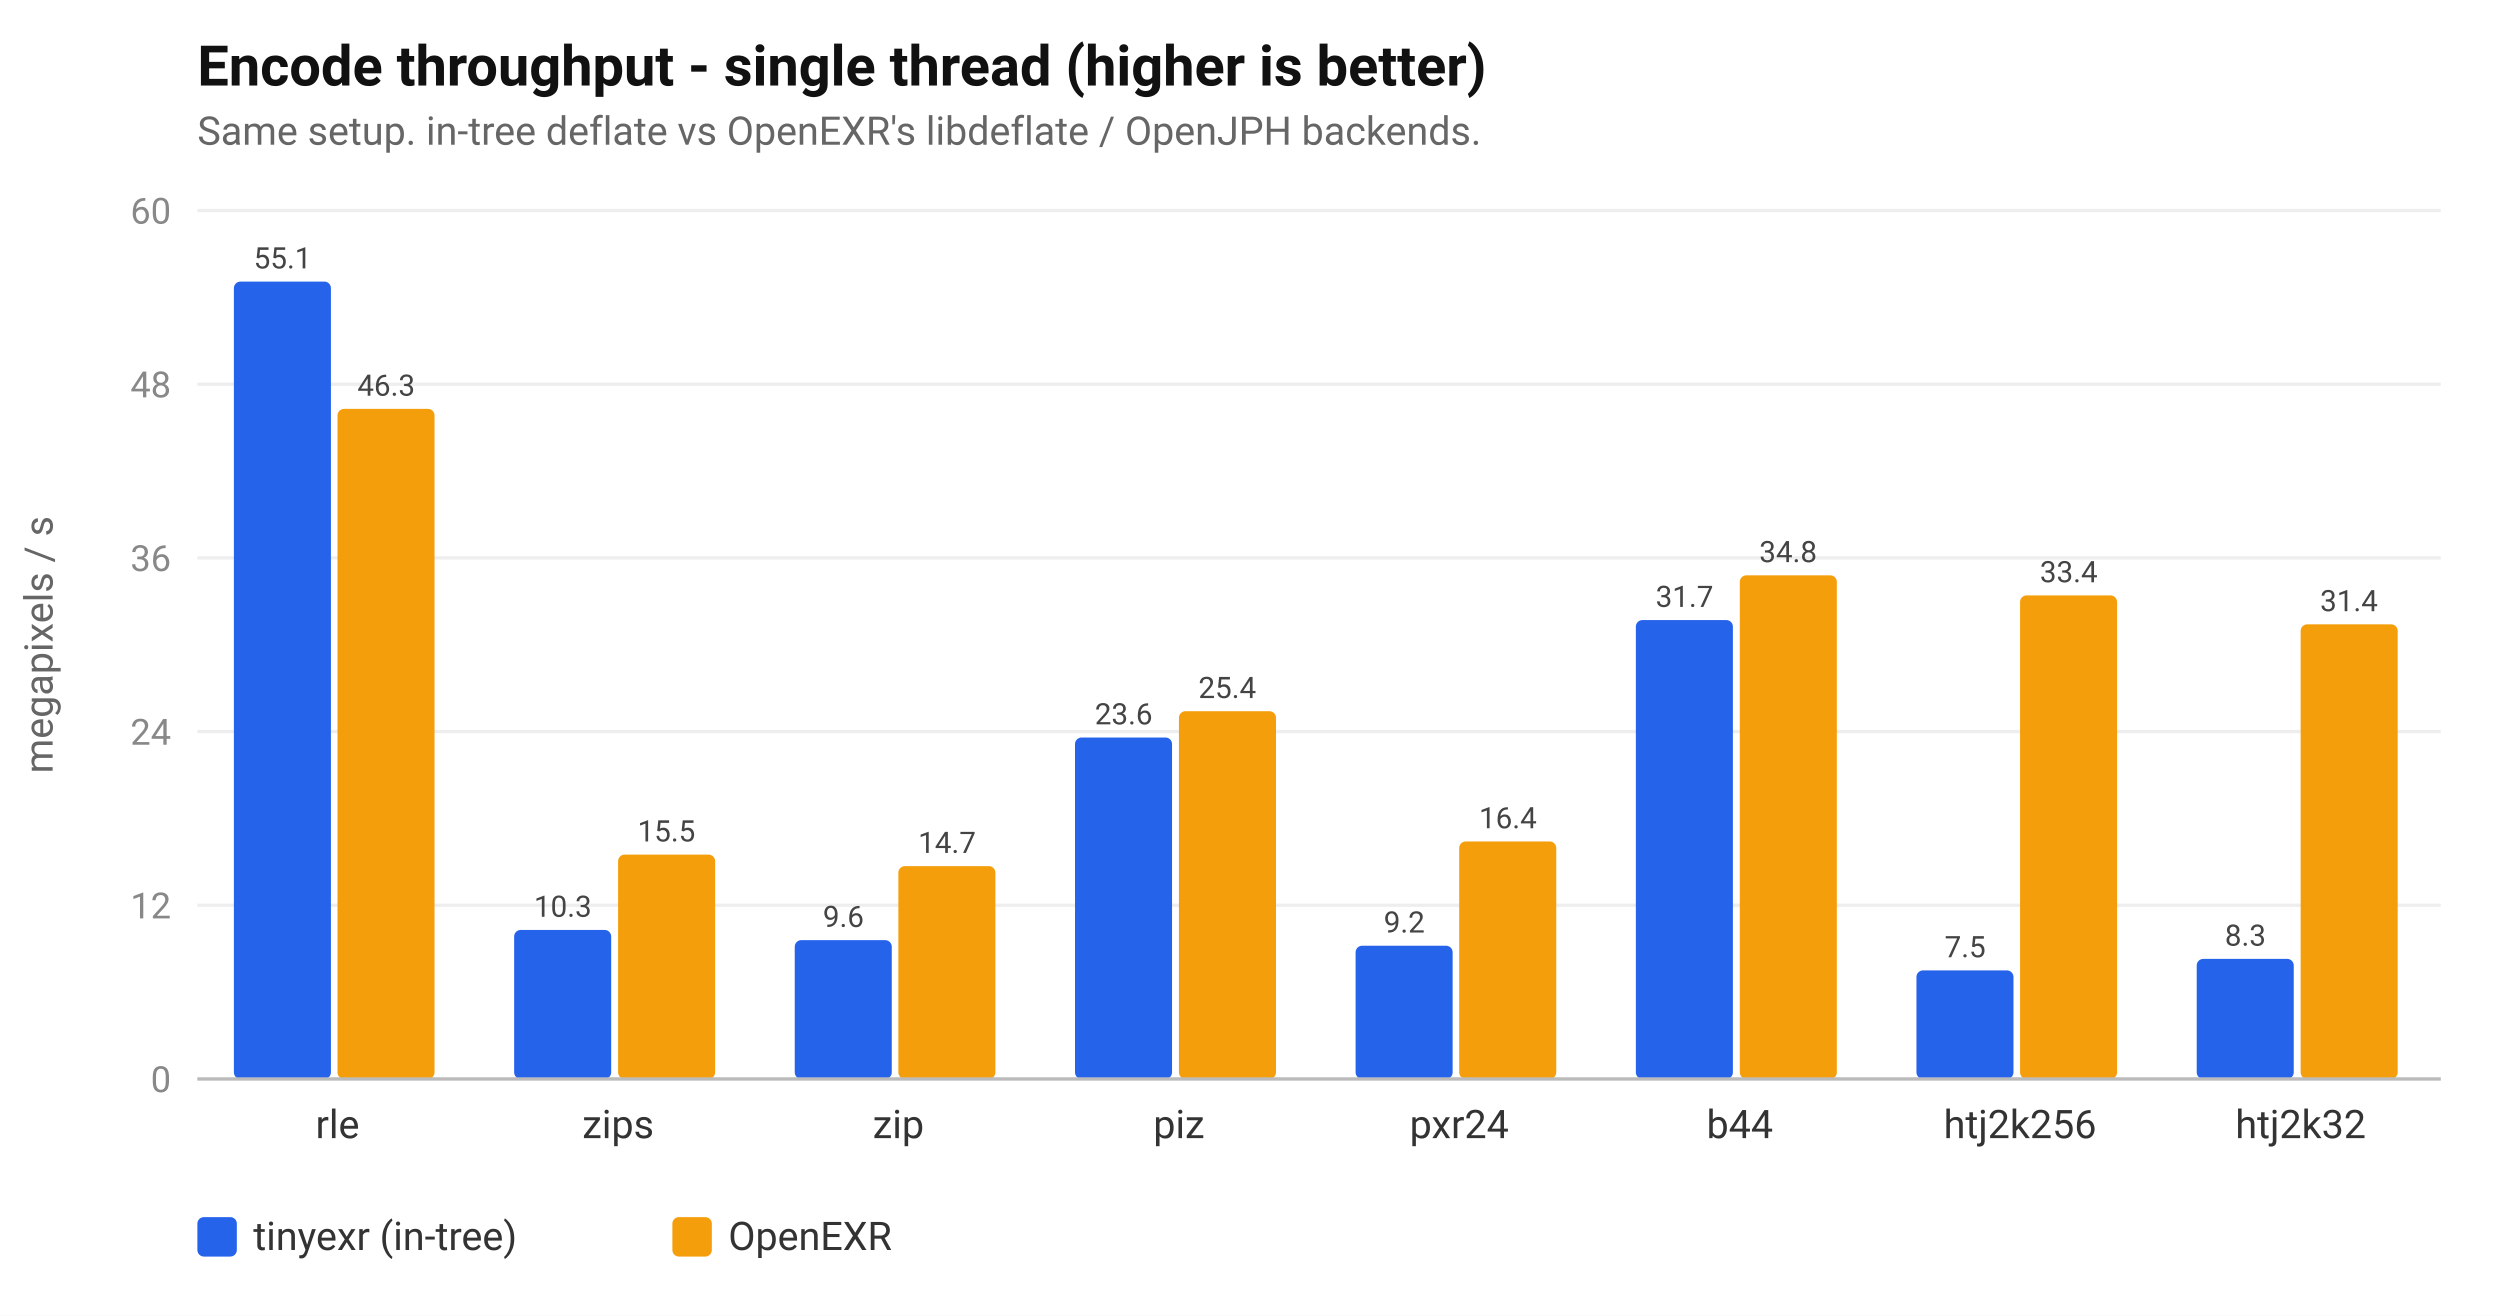
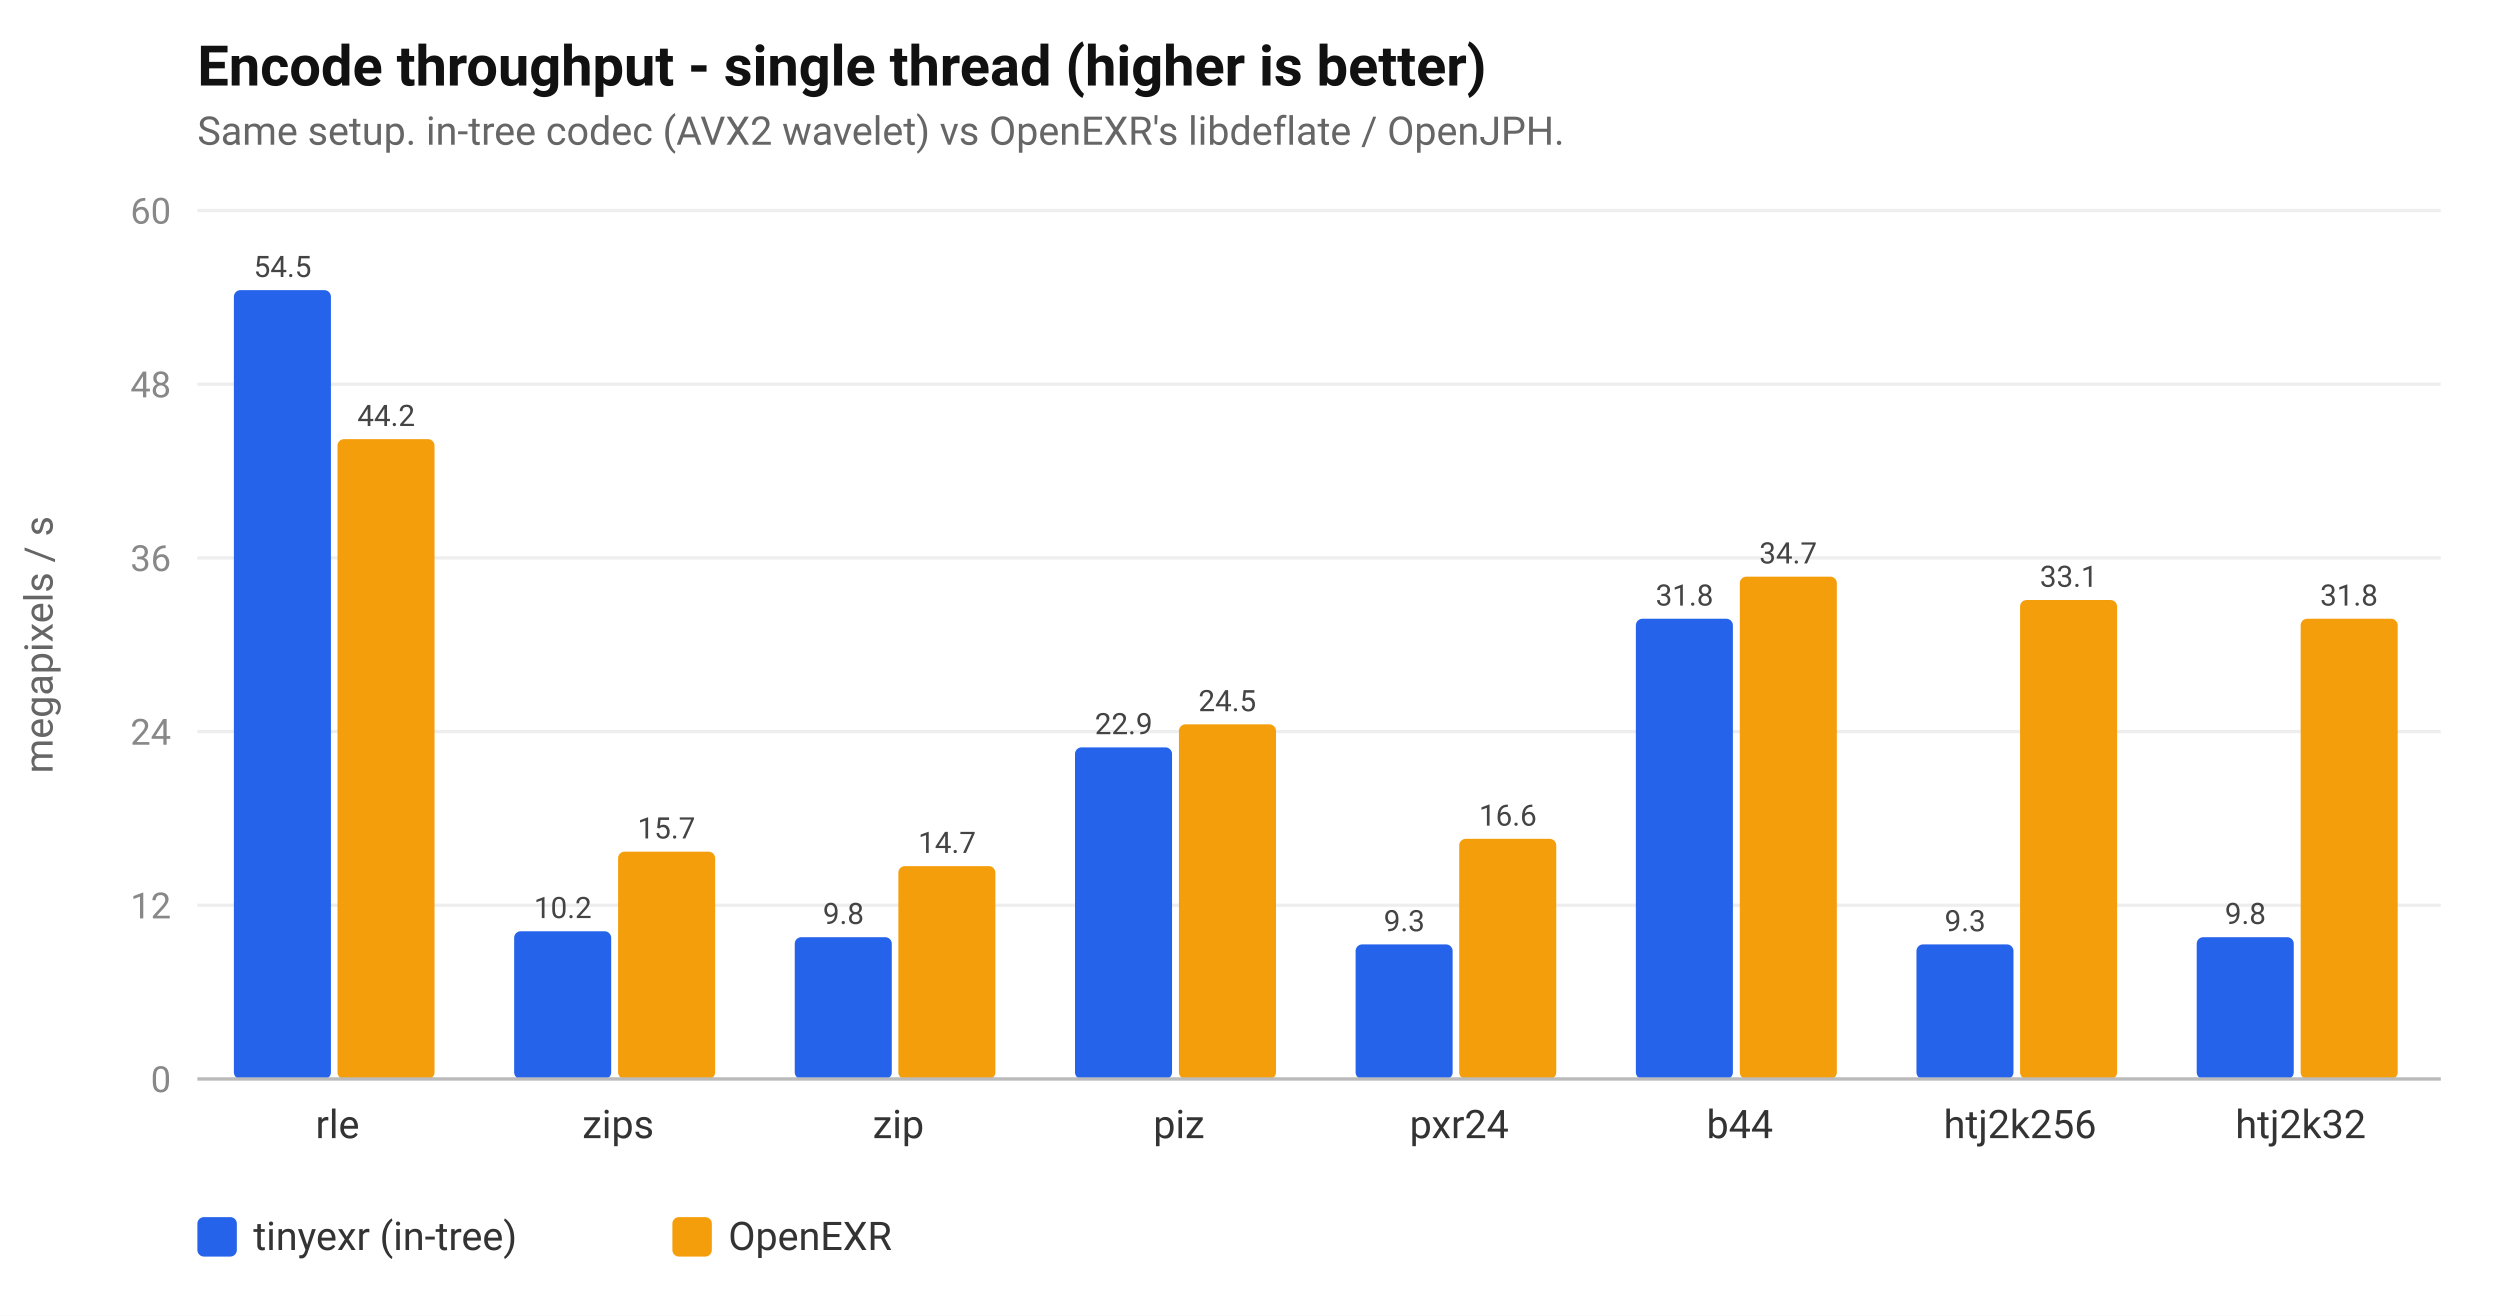
<svg xmlns="http://www.w3.org/2000/svg" width="760" height="400" viewBox="0 0 760 400" font-family="-apple-system,Segoe UI,Roboto,sans-serif">
  <rect width="760" height="400" fill="#fff" />
  <text x="60" y="26" font-size="17" font-weight="700" fill="#111">Encode throughput - single thread (higher is better)</text>
-   <text x="60" y="44" font-size="12" fill="#666">Same setup. in-tree deflate vs OpenEXR's libdeflate / OpenJPH backends.</text>
+   <text x="60" y="44" font-size="12" fill="#666">Same setup. in-tree codec (AVX2 wavelet) vs OpenEXR's libdeflate / OpenJPH.</text>
  <line x1="60" y1="328.0" x2="742" y2="328.0" stroke="#eee" />
  <text x="52" y="332.0" font-size="11" fill="#888" text-anchor="end">0</text>
  <line x1="60" y1="275.2" x2="742" y2="275.2" stroke="#eee" />
  <text x="52" y="279.2" font-size="11" fill="#888" text-anchor="end">12</text>
  <line x1="60" y1="222.4" x2="742" y2="222.4" stroke="#eee" />
  <text x="52" y="226.4" font-size="11" fill="#888" text-anchor="end">24</text>
  <line x1="60" y1="169.6" x2="742" y2="169.6" stroke="#eee" />
  <text x="52" y="173.6" font-size="11" fill="#888" text-anchor="end">36</text>
  <line x1="60" y1="116.8" x2="742" y2="116.8" stroke="#eee" />
  <text x="52" y="120.8" font-size="11" fill="#888" text-anchor="end">48</text>
  <line x1="60" y1="64.0" x2="742" y2="64.0" stroke="#eee" />
  <text x="52" y="68.0" font-size="11" fill="#888" text-anchor="end">60</text>
  <text x="16" y="196" font-size="12" fill="#666" transform="rotate(-90 16 196)" text-anchor="middle">megapixels / s</text>
-   <rect x="71.1" y="85.6" width="29.5" height="242.4" fill="#2563eb" rx="2" />
-   <text x="85.9" y="81.6" font-size="9" fill="#444" text-anchor="middle">55.1</text>
-   <rect x="102.6" y="124.3" width="29.5" height="203.7" fill="#f59e0b" rx="2" />
-   <text x="117.4" y="120.3" font-size="9" fill="#444" text-anchor="middle">46.3</text>
+   <rect x="71.1" y="88.2" width="29.5" height="239.8" fill="#2563eb" rx="2" />
+   <text x="85.9" y="84.2" font-size="9" fill="#444" text-anchor="middle">54.5</text>
+   <rect x="102.6" y="133.5" width="29.5" height="194.5" fill="#f59e0b" rx="2" />
+   <text x="117.4" y="129.5" font-size="9" fill="#444" text-anchor="middle">44.2</text>
  <text x="102.6" y="346" font-size="12" fill="#333" text-anchor="middle">rle</text>
-   <rect x="156.3" y="282.7" width="29.5" height="45.3" fill="#2563eb" rx="2" />
-   <text x="171.1" y="278.7" font-size="9" fill="#444" text-anchor="middle">10.3</text>
-   <rect x="187.9" y="259.8" width="29.5" height="68.2" fill="#f59e0b" rx="2" />
-   <text x="202.6" y="255.8" font-size="9" fill="#444" text-anchor="middle">15.5</text>
+   <rect x="156.3" y="283.1" width="29.5" height="44.9" fill="#2563eb" rx="2" />
+   <text x="171.1" y="279.1" font-size="9" fill="#444" text-anchor="middle">10.2</text>
+   <rect x="187.9" y="258.9" width="29.5" height="69.1" fill="#f59e0b" rx="2" />
+   <text x="202.6" y="254.9" font-size="9" fill="#444" text-anchor="middle">15.7</text>
  <text x="187.9" y="346" font-size="12" fill="#333" text-anchor="middle">zips</text>
-   <rect x="241.6" y="285.8" width="29.5" height="42.2" fill="#2563eb" rx="2" />
-   <text x="256.4" y="281.8" font-size="9" fill="#444" text-anchor="middle">9.6</text>
+   <rect x="241.6" y="284.9" width="29.5" height="43.1" fill="#2563eb" rx="2" />
+   <text x="256.4" y="280.9" font-size="9" fill="#444" text-anchor="middle">9.8</text>
  <rect x="273.1" y="263.3" width="29.5" height="64.7" fill="#f59e0b" rx="2" />
  <text x="287.9" y="259.3" font-size="9" fill="#444" text-anchor="middle">14.7</text>
  <text x="273.1" y="346" font-size="12" fill="#333" text-anchor="middle">zip</text>
-   <rect x="326.8" y="224.2" width="29.5" height="103.8" fill="#2563eb" rx="2" />
-   <text x="341.6" y="220.2" font-size="9" fill="#444" text-anchor="middle">23.6</text>
-   <rect x="358.4" y="216.2" width="29.5" height="111.8" fill="#f59e0b" rx="2" />
-   <text x="373.1" y="212.2" font-size="9" fill="#444" text-anchor="middle">25.4</text>
+   <rect x="326.8" y="227.2" width="29.5" height="100.8" fill="#2563eb" rx="2" />
+   <text x="341.6" y="223.2" font-size="9" fill="#444" text-anchor="middle">22.9</text>
+   <rect x="358.4" y="220.2" width="29.5" height="107.8" fill="#f59e0b" rx="2" />
+   <text x="373.1" y="216.2" font-size="9" fill="#444" text-anchor="middle">24.5</text>
  <text x="358.4" y="346" font-size="12" fill="#333" text-anchor="middle">piz</text>
-   <rect x="412.1" y="287.5" width="29.5" height="40.5" fill="#2563eb" rx="2" />
-   <text x="426.9" y="283.5" font-size="9" fill="#444" text-anchor="middle">9.2</text>
-   <rect x="443.6" y="255.8" width="29.5" height="72.2" fill="#f59e0b" rx="2" />
-   <text x="458.4" y="251.8" font-size="9" fill="#444" text-anchor="middle">16.4</text>
+   <rect x="412.1" y="287.1" width="29.5" height="40.9" fill="#2563eb" rx="2" />
+   <text x="426.9" y="283.1" font-size="9" fill="#444" text-anchor="middle">9.3</text>
+   <rect x="443.6" y="255.0" width="29.5" height="73.0" fill="#f59e0b" rx="2" />
+   <text x="458.4" y="251.0" font-size="9" fill="#444" text-anchor="middle">16.6</text>
  <text x="443.6" y="346" font-size="12" fill="#333" text-anchor="middle">pxr24</text>
-   <rect x="497.3" y="188.5" width="29.5" height="139.5" fill="#2563eb" rx="2" />
-   <text x="512.1" y="184.5" font-size="9" fill="#444" text-anchor="middle">31.7</text>
-   <rect x="528.9" y="174.9" width="29.5" height="153.1" fill="#f59e0b" rx="2" />
-   <text x="543.6" y="170.9" font-size="9" fill="#444" text-anchor="middle">34.8</text>
+   <rect x="497.3" y="188.1" width="29.5" height="139.9" fill="#2563eb" rx="2" />
+   <text x="512.1" y="184.1" font-size="9" fill="#444" text-anchor="middle">31.8</text>
+   <rect x="528.9" y="175.3" width="29.5" height="152.7" fill="#f59e0b" rx="2" />
+   <text x="543.6" y="171.3" font-size="9" fill="#444" text-anchor="middle">34.7</text>
  <text x="528.9" y="346" font-size="12" fill="#333" text-anchor="middle">b44</text>
-   <rect x="582.6" y="295.0" width="29.5" height="33.0" fill="#2563eb" rx="2" />
-   <text x="597.4" y="291.0" font-size="9" fill="#444" text-anchor="middle">7.5</text>
-   <rect x="614.1" y="181.0" width="29.5" height="147.0" fill="#f59e0b" rx="2" />
-   <text x="628.9" y="177.0" font-size="9" fill="#444" text-anchor="middle">33.4</text>
+   <rect x="582.6" y="287.1" width="29.5" height="40.9" fill="#2563eb" rx="2" />
+   <text x="597.4" y="283.1" font-size="9" fill="#444" text-anchor="middle">9.3</text>
+   <rect x="614.1" y="182.4" width="29.5" height="145.6" fill="#f59e0b" rx="2" />
+   <text x="628.9" y="178.4" font-size="9" fill="#444" text-anchor="middle">33.1</text>
  <text x="614.1" y="346" font-size="12" fill="#333" text-anchor="middle">htj2k256</text>
-   <rect x="667.8" y="291.5" width="29.5" height="36.5" fill="#2563eb" rx="2" />
-   <text x="682.6" y="287.5" font-size="9" fill="#444" text-anchor="middle">8.3</text>
-   <rect x="699.4" y="189.8" width="29.5" height="138.2" fill="#f59e0b" rx="2" />
-   <text x="714.1" y="185.8" font-size="9" fill="#444" text-anchor="middle">31.4</text>
+   <rect x="667.8" y="284.9" width="29.5" height="43.1" fill="#2563eb" rx="2" />
+   <text x="682.6" y="280.9" font-size="9" fill="#444" text-anchor="middle">9.8</text>
+   <rect x="699.4" y="188.1" width="29.5" height="139.9" fill="#f59e0b" rx="2" />
+   <text x="714.1" y="184.1" font-size="9" fill="#444" text-anchor="middle">31.8</text>
  <text x="699.4" y="346" font-size="12" fill="#333" text-anchor="middle">htj2k32</text>
  <line x1="60" y1="328.0" x2="742" y2="328.0" stroke="#bbb" />
  <rect x="60" y="370" width="12" height="12" fill="#2563eb" rx="2" />
  <text x="77" y="380" font-size="12" fill="#333">tinyexr (in-tree)</text>
  <rect x="204.4" y="370" width="12" height="12" fill="#f59e0b" rx="2" />
  <text x="221.4" y="380" font-size="12" fill="#333">OpenEXR</text>
</svg>
